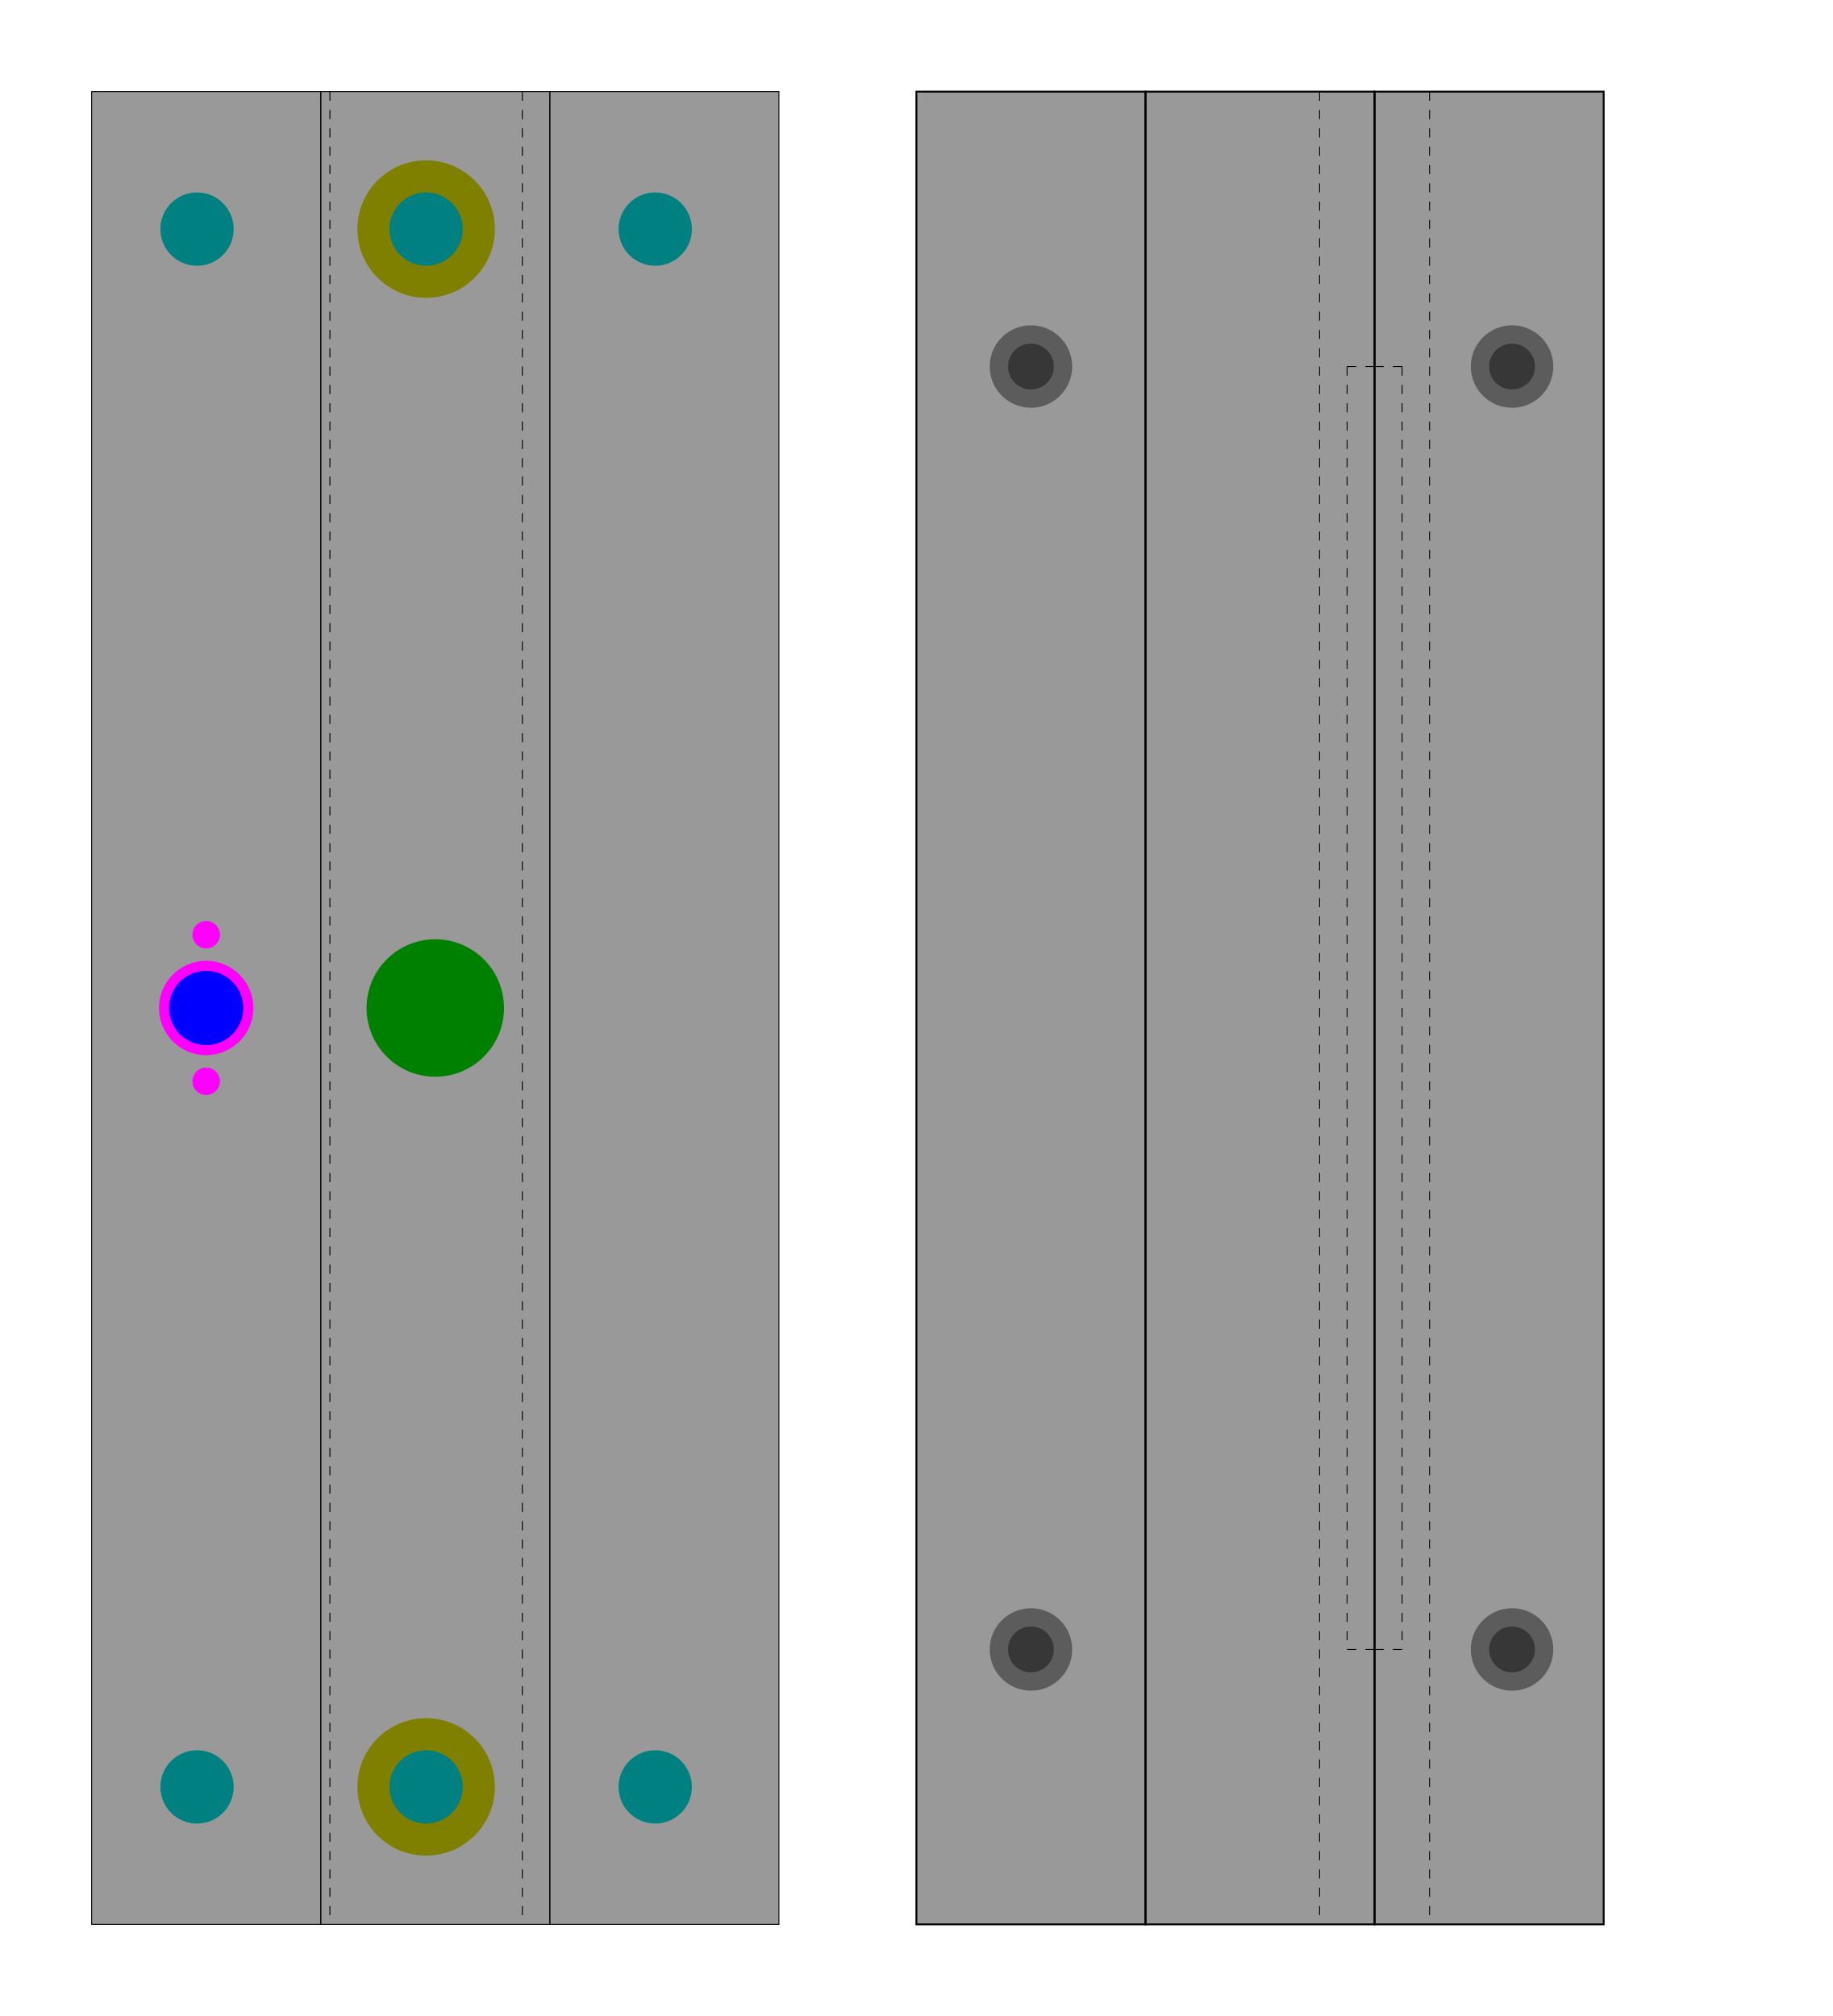
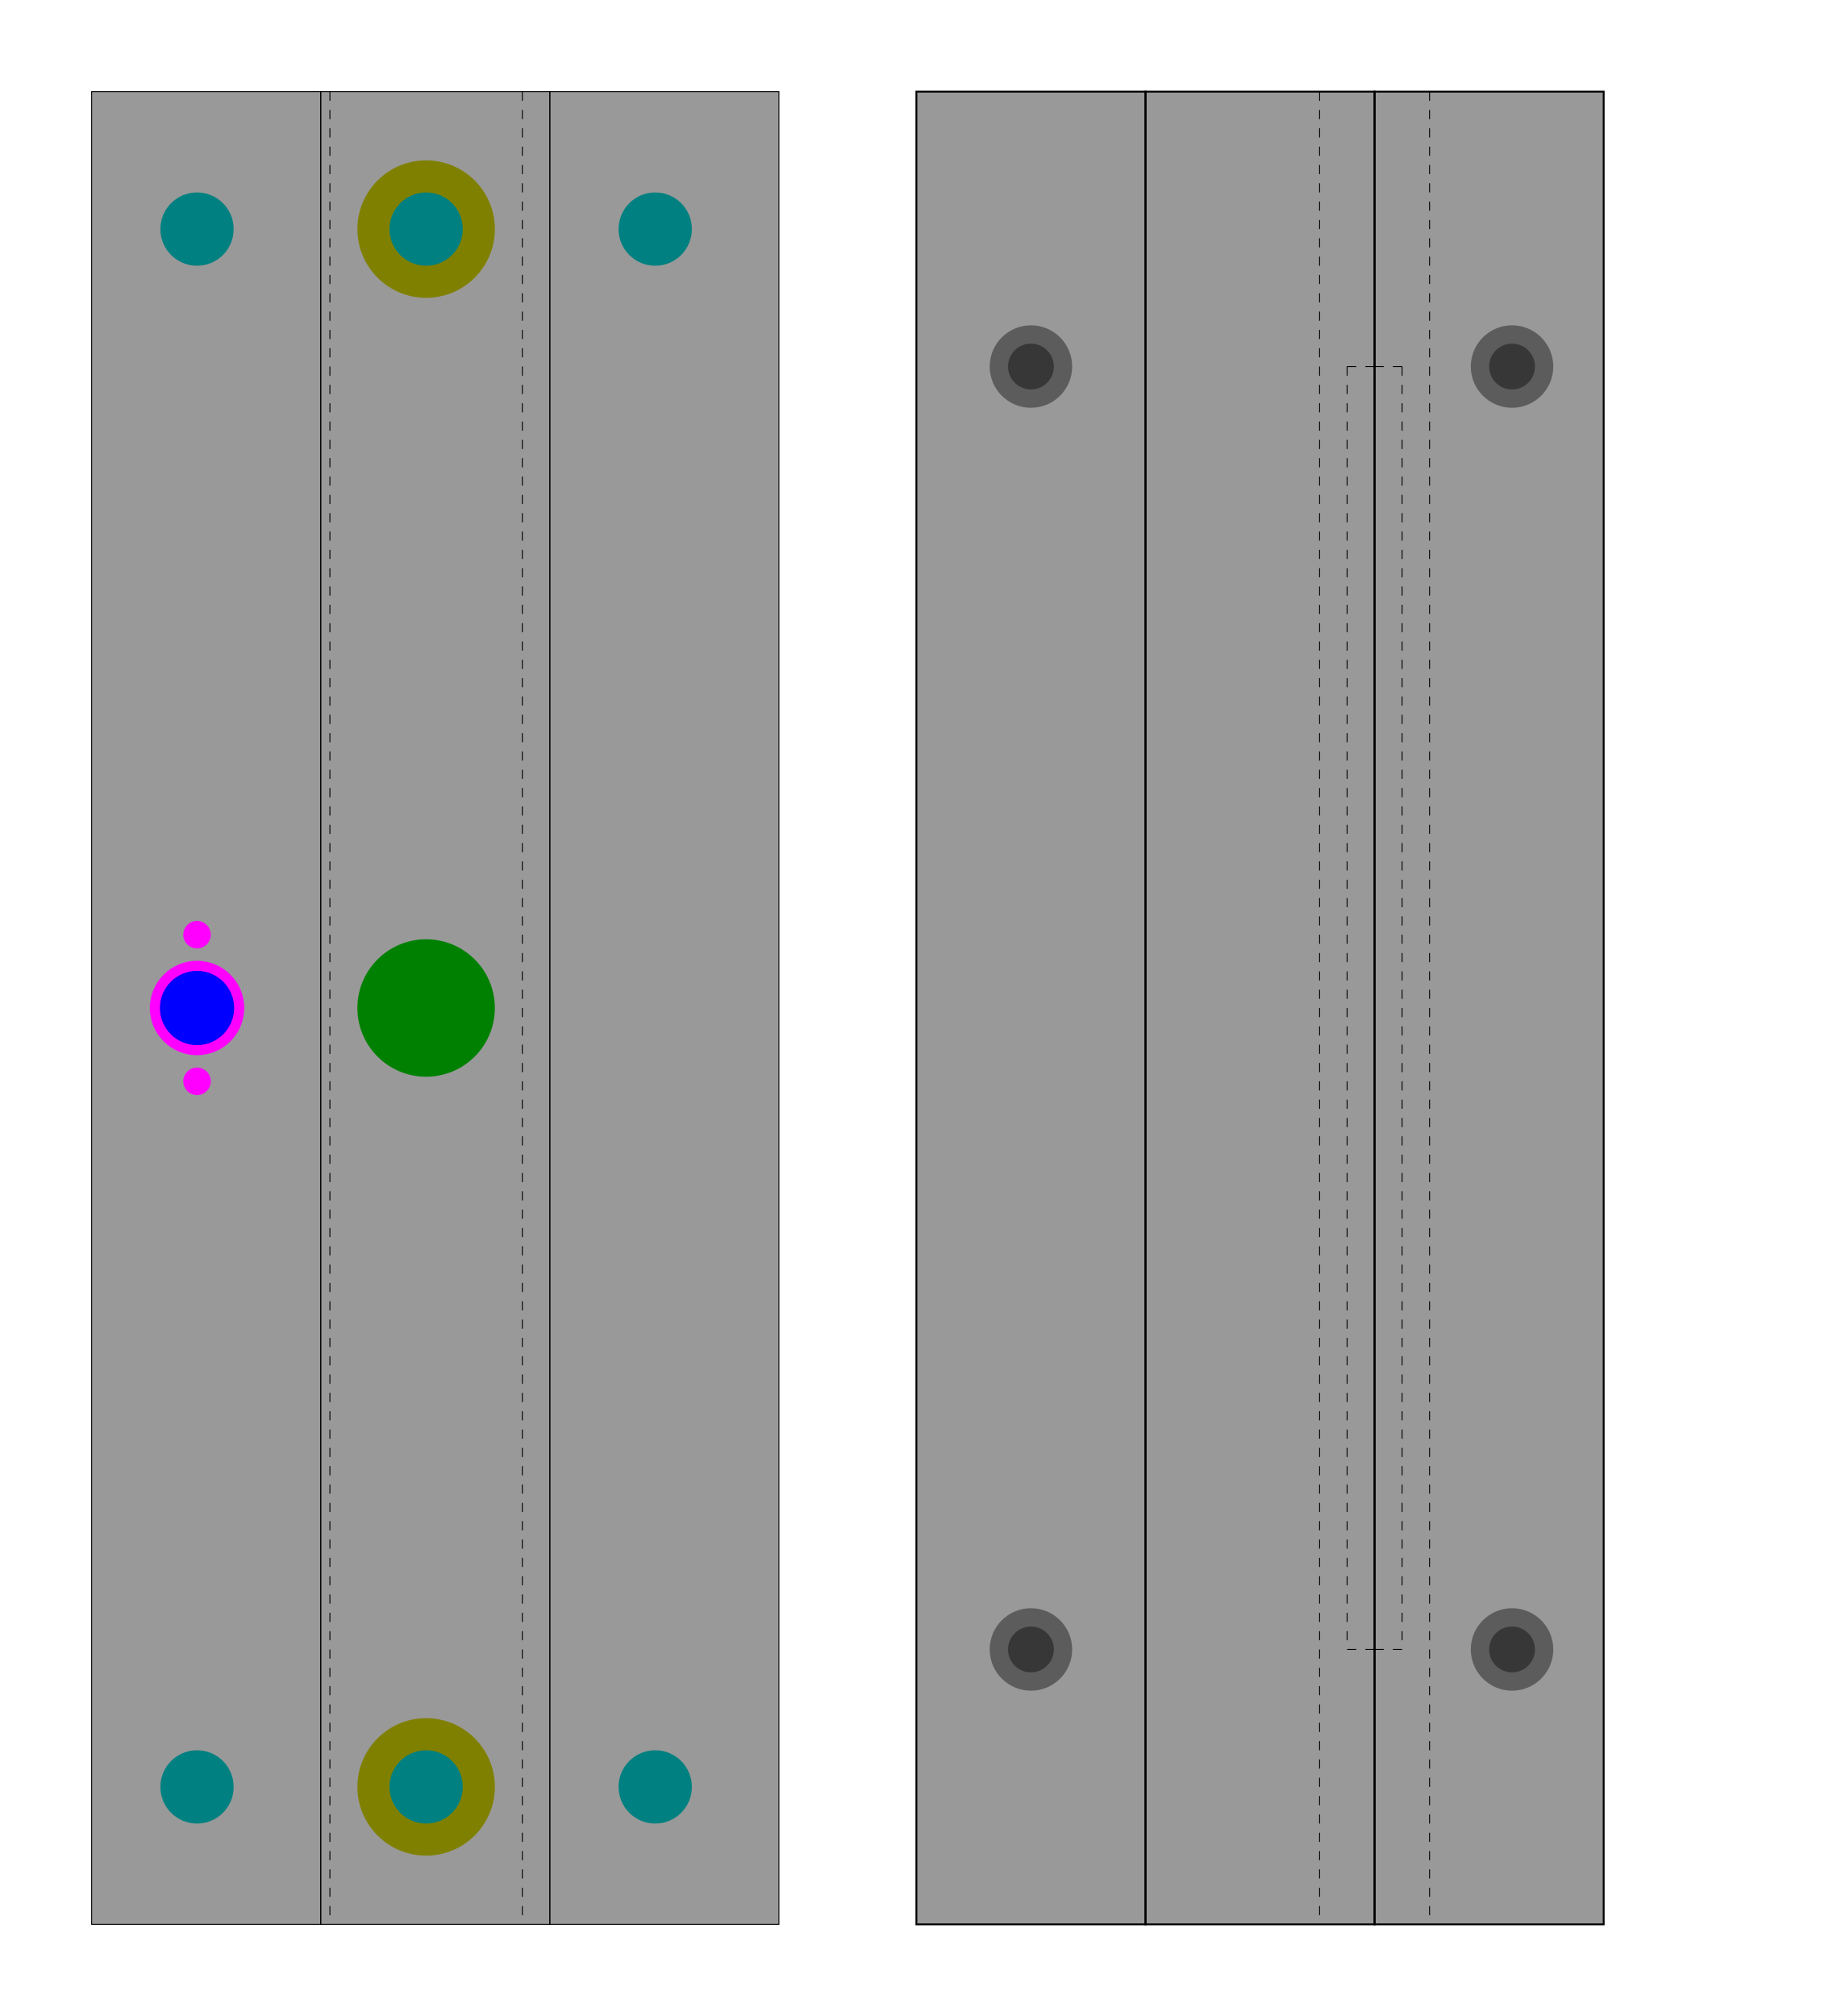
<svg xmlns="http://www.w3.org/2000/svg" version="1.1" width="200mm" height="220mm" viewBox="0 0 200 220" id="vise1-1419">
  <defs id="defs">
    <circle id="screw_3.0mm" style="fill:#00f0ff;fill-opacity:1" cx="0" cy="0" r="1.5" />
    <circle id="screw_5.0mm" style="fill:#0000ff;fill-opacity:1" cx="0" cy="0" r="2.5" />
    <circle id="shaft_8.0mm" style="fill:#008080;fill-opacity:1" cx="0" cy="0" r="4.0" />
    <circle id="shaft_bearing_15.0mm" style="fill:#808000;fill-opacity:1" cx="0" cy="0" r="7.5" />
    <circle id="backlash_item_hole_10.3mm" style="fill:#ff00ff;fill-opacity:1" cx="0" cy="0" r="5.15" />
    <circle id="backlash_item_screw_3.0mm" style="fill:#ff00ff;fill-opacity:1" cx="0" cy="0" r="1.5" />
    <circle id="backlash_item_screw_3.0mm_gewinde" style="fill:#ff00ff;fill-opacity:1" cx="0" cy="0" r="1.25" />
  </defs>
  <g id="root" transform="translate(10,10)">
    <g id="side_view" transform="translate(0,0)">
      <g transform="translate(0,0)">
        <rect id="part_1" style="fill:black;fill-opacity:0.4;stroke:black;stroke-width:0.1" width="25" height="200" x="0" y="0" />
        <use href="#shaft_8.0mm" id="part_1_shaft_1_hole" transform="translate(11.5,15)" />
        <use href="#shaft_8.0mm" id="part_1_shaft_2_hole" transform="translate(11.5,185)" />
-         <g id="screw_hole_part_1" transform="translate(12.5,100)">
+         <g id="screw_hole_part_1" transform="translate(11.5,100)">
          <use href="#backlash_item_hole_10.3mm" id="backlash_item_hole" />
          <use href="#backlash_item_screw_3.0mm" transform="rotate(90)  translate(8,0)" id="backlash_item_screw_3.0mm_E" />
          <use href="#backlash_item_screw_3.0mm" transform="rotate(-90) translate(8,0)" id="backlash_item_screw_3.0mm_W" />
          <circle id="leadscrew" style="fill:blue;stroke-width:0.1;stroke:blue" cx="0" cy="0" r="4.0" />
        </g>
      </g>
      <g transform="translate(25,0)">
        <rect id="part_2" style="fill:black;fill-opacity:0.4;stroke:black;stroke-width:0.1" width="25" height="200" x="0" y="0" />
        <use href="#shaft_bearing_15.0mm" id="part_middle_shaft_1_bearing_hole" transform="translate(11.5,15)" />
        <use href="#shaft_bearing_15.0mm" id="part_middle_shaft_2_bearing_hole" transform="translate(11.5,185)" />
        <use href="#shaft_8.0mm" id="part_middle_shaft_1_hole" transform="translate(11.5,15)" />
        <use href="#shaft_8.0mm" id="part_middle_shaft_2_hole" transform="translate(11.5,185)" />
-         <g id="backlash_hole_part_middle" transform="translate(12.5,100)">
+         <g id="backlash_hole_part_middle" transform="translate(11.5,100)">
          <circle id="leadscrew-middle" r="7.5" style="fill:green" />
        </g>
        <line id="part2_schlitz" style="fill:none;stroke-width:0.1;stroke-dasharray:1;stroke:black" x1="22" y1="0" x2="22" y2="200" />
        <line id="part2_cut" style="fill:none;stroke-width:0.1;stroke-dasharray:1;stroke:black" x1="1" y1="0" x2="1" y2="200" />
      </g>
      <g transform="translate(50,0)">
        <rect id="part_3" style="fill:black;fill-opacity:0.4;stroke:black;stroke-width:0.1" width="25" height="200" x="0" y="0" />
        <use href="#shaft_8.0mm" id="part_3_shaft_1_hole" transform="translate(11.5,15)" />
        <use href="#shaft_8.0mm" id="part_3_shaft_2_hole" transform="translate(11.5,185)" />
      </g>
    </g>
    <g id="top_view" transform="translate(90,0)">
      <rect id="part_1" style="fill:black;fill-opacity:0.4;stroke:black;stroke-width:0.2" width="25" height="200" x="0" y="0" />
      <rect id="part_2" style="fill:black;fill-opacity:0.4;stroke:black;stroke-width:0.2" width="25" height="200" x="25" y="0" />
      <rect id="part_3" style="fill:black;fill-opacity:0.4;stroke:black;stroke-width:0.2" width="25" height="200" x="50" y="0" />
      <line id="part2_schlitz_A" style="fill:none;stroke-width:0.1;stroke-dasharray:1;stroke:black" x1="44" y1="0" x2="44" y2="200" />
      <line id="part2_schlitz_B" style="fill:none;stroke-width:0.1;stroke-dasharray:1;stroke:black" x1="47" y1="30" x2="47" y2="170" />
      <line id="part2_schlitz_B1" style="fill:none;stroke-width:0.1;stroke-dasharray:1;stroke:black" x1="50" y1="30" x2="47" y2="30" />
      <line id="part2_schlitz_B2" style="fill:none;stroke-width:0.1;stroke-dasharray:1;stroke:black" x1="50" y1="170" x2="47" y2="170" />
      <line id="part3_schlitz_A" style="fill:none;stroke-width:0.1;stroke-dasharray:1;stroke:black" x1="56" y1="0" x2="56" y2="200" />
      <line id="part3_schlitz_B" style="fill:none;stroke-width:0.1;stroke-dasharray:1;stroke:black" x1="53" y1="30" x2="53" y2="170" />
      <line id="part3_schlitz_B1" style="fill:none;stroke-width:0.1;stroke-dasharray:1;stroke:black" x1="50" y1="30" x2="53" y2="30" />
      <line id="part3_schlitz_B2" style="fill:none;stroke-width:0.1;stroke-dasharray:1;stroke:black" x1="50" y1="170" x2="53" y2="170" />
      <g id="fixing_screws_holes_part1" transform="translate(12.5,0)">
        <circle id="hole1-5mm_part_1" style="fill:black;fill-opacity:0.4" cx="0" cy="30" r="2.5" />
        <circle id="hole4-5mm_part_1" style="fill:black;fill-opacity:0.4" cx="0" cy="170" r="2.5" />
        <circle id="pocket1-9mm_part_1" style="fill:black;fill-opacity:0.4" cx="0" cy="30" r="4.5" />
        <circle id="pocket4-9mm_part_1" style="fill:black;fill-opacity:0.4" cx="0" cy="170" r="4.5" />
      </g>
      <g id="fixing_screws_holes_part_3" transform="translate(50,0)">
        <g id="fixing_screws_holes_part_3x" transform="translate(15,0)">
          <circle id="hole1-5mm_part_3" style="fill:black;fill-opacity:0.4" cx="0" cy="30" r="2.5" />
          <circle id="hole4-5mm_part_3" style="fill:black;fill-opacity:0.4" cx="0" cy="170" r="2.5" />
          <circle id="pocket1-9mm_part_3" style="fill:black;fill-opacity:0.4" cx="0" cy="30" r="4.5" />
          <circle id="pocket4-9mm_part_3" style="fill:black;fill-opacity:0.4" cx="0" cy="170" r="4.5" />
        </g>
      </g>
    </g>
  </g>
</svg>
